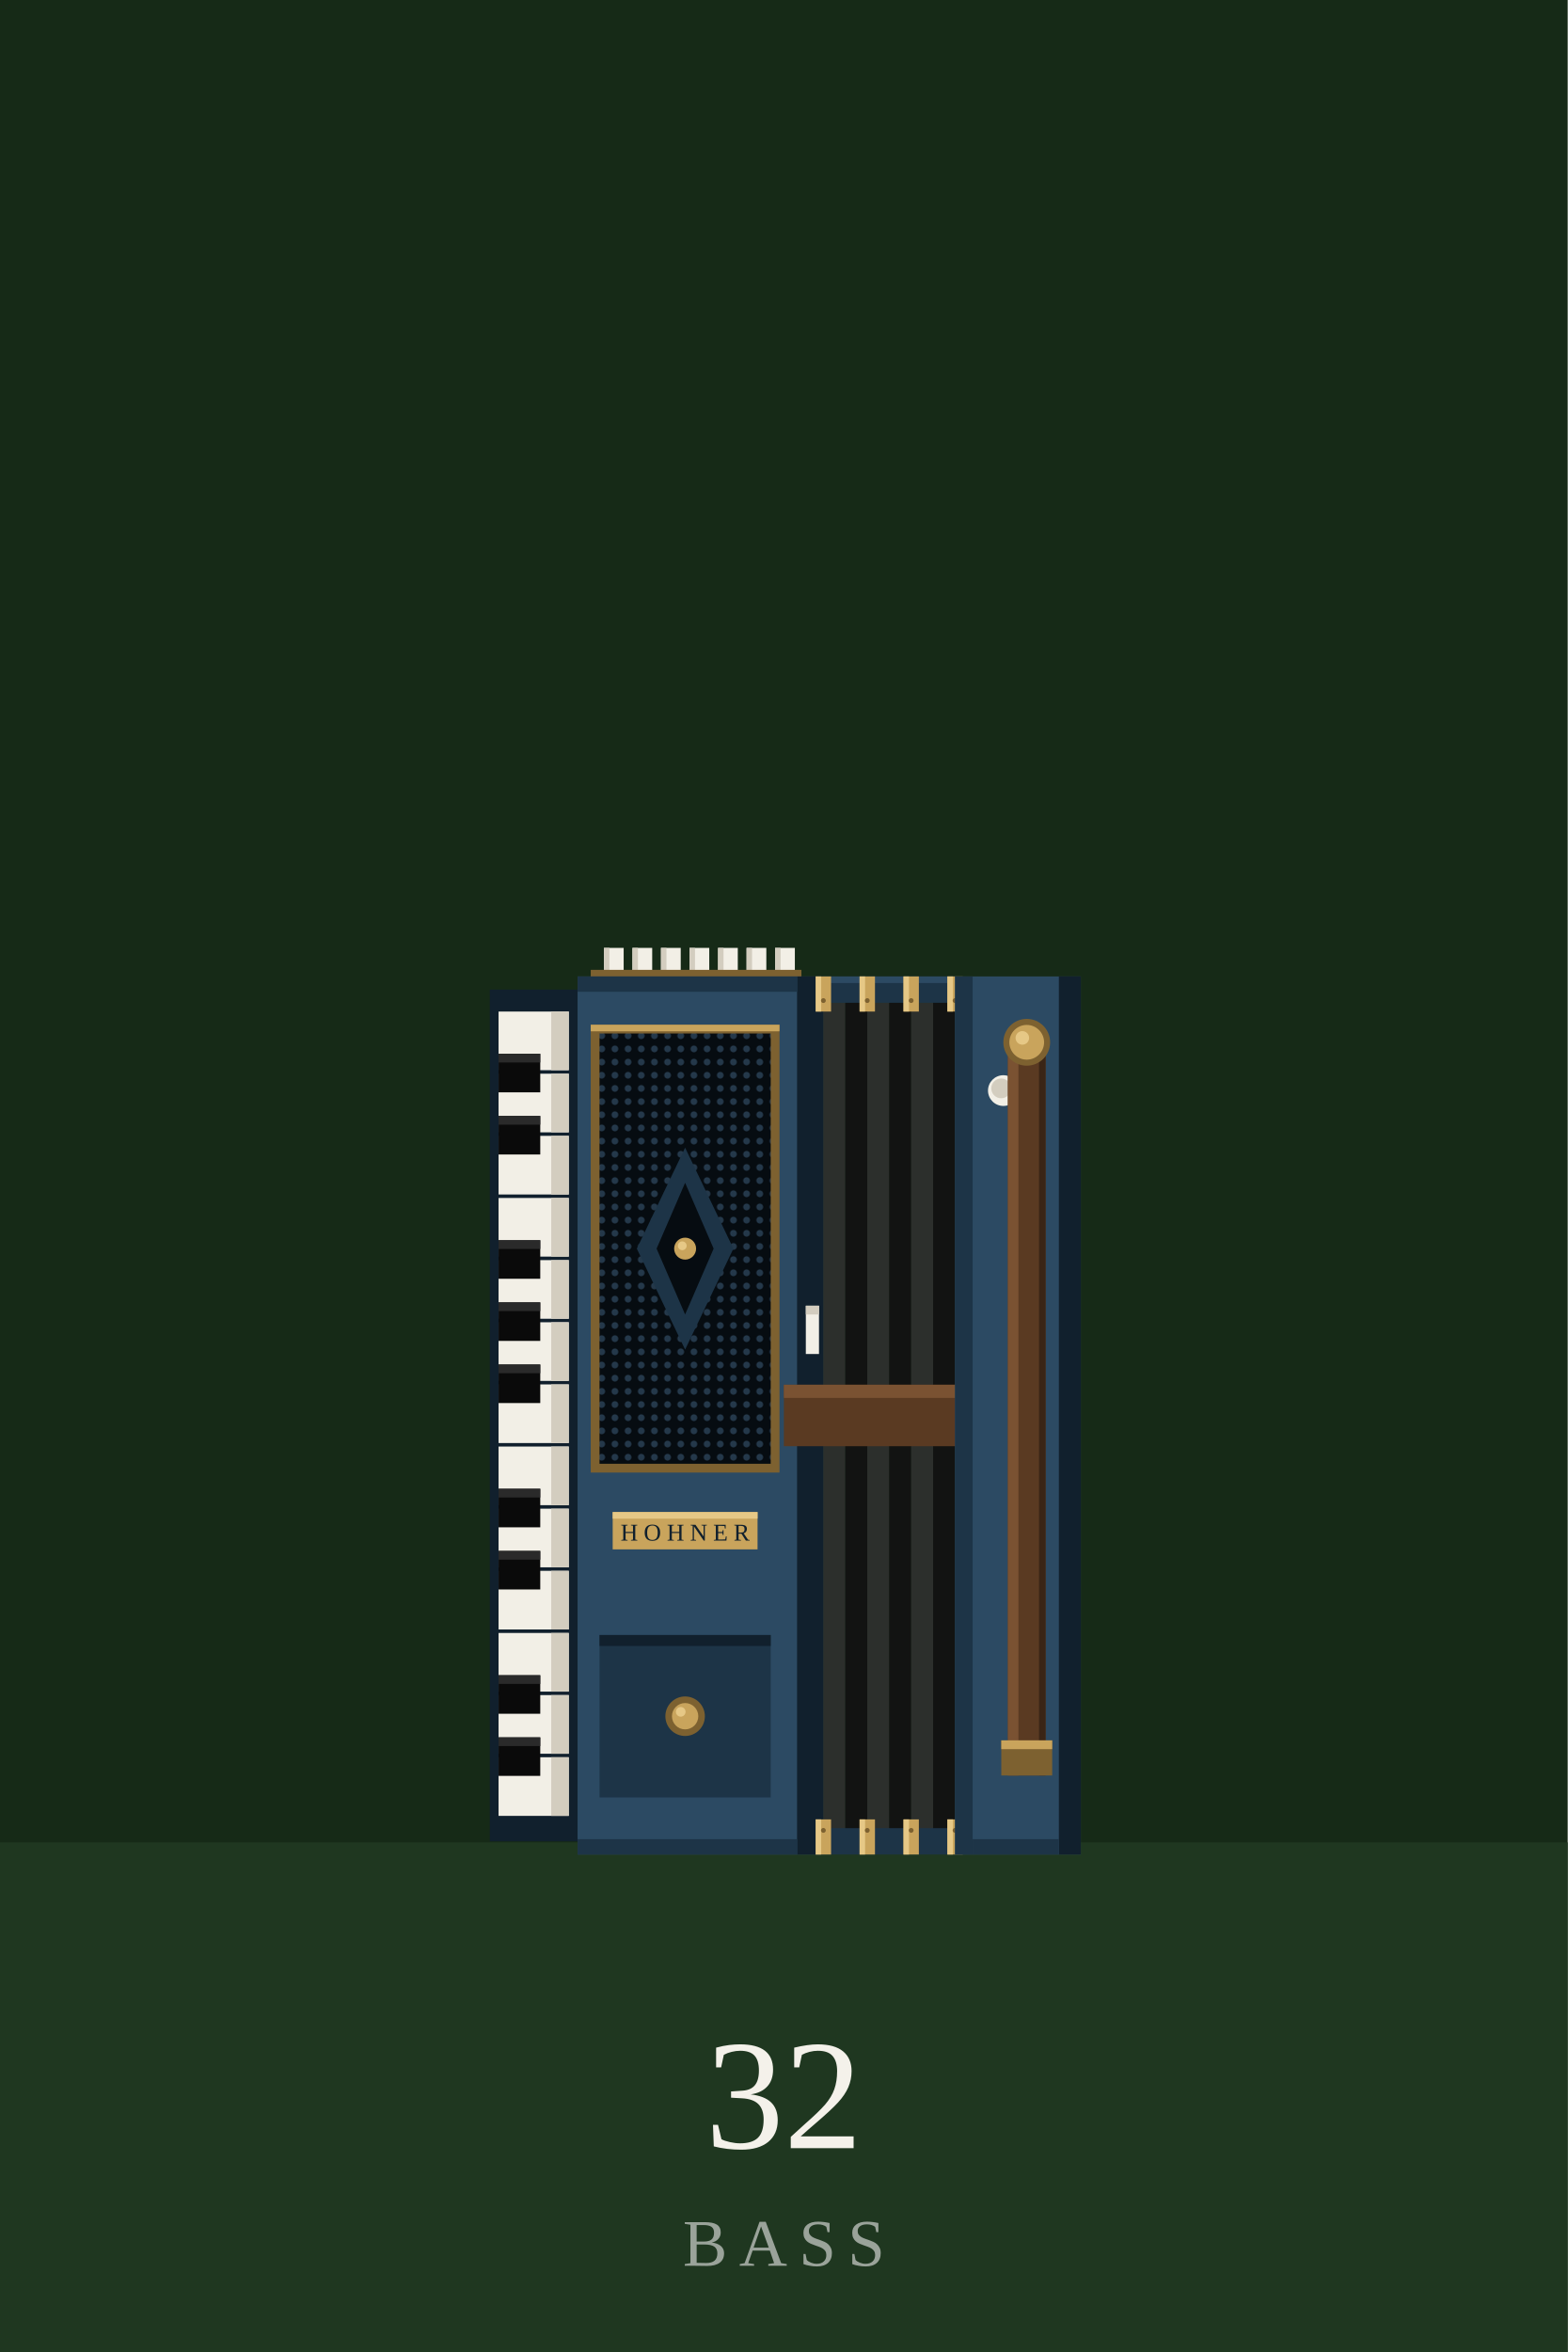
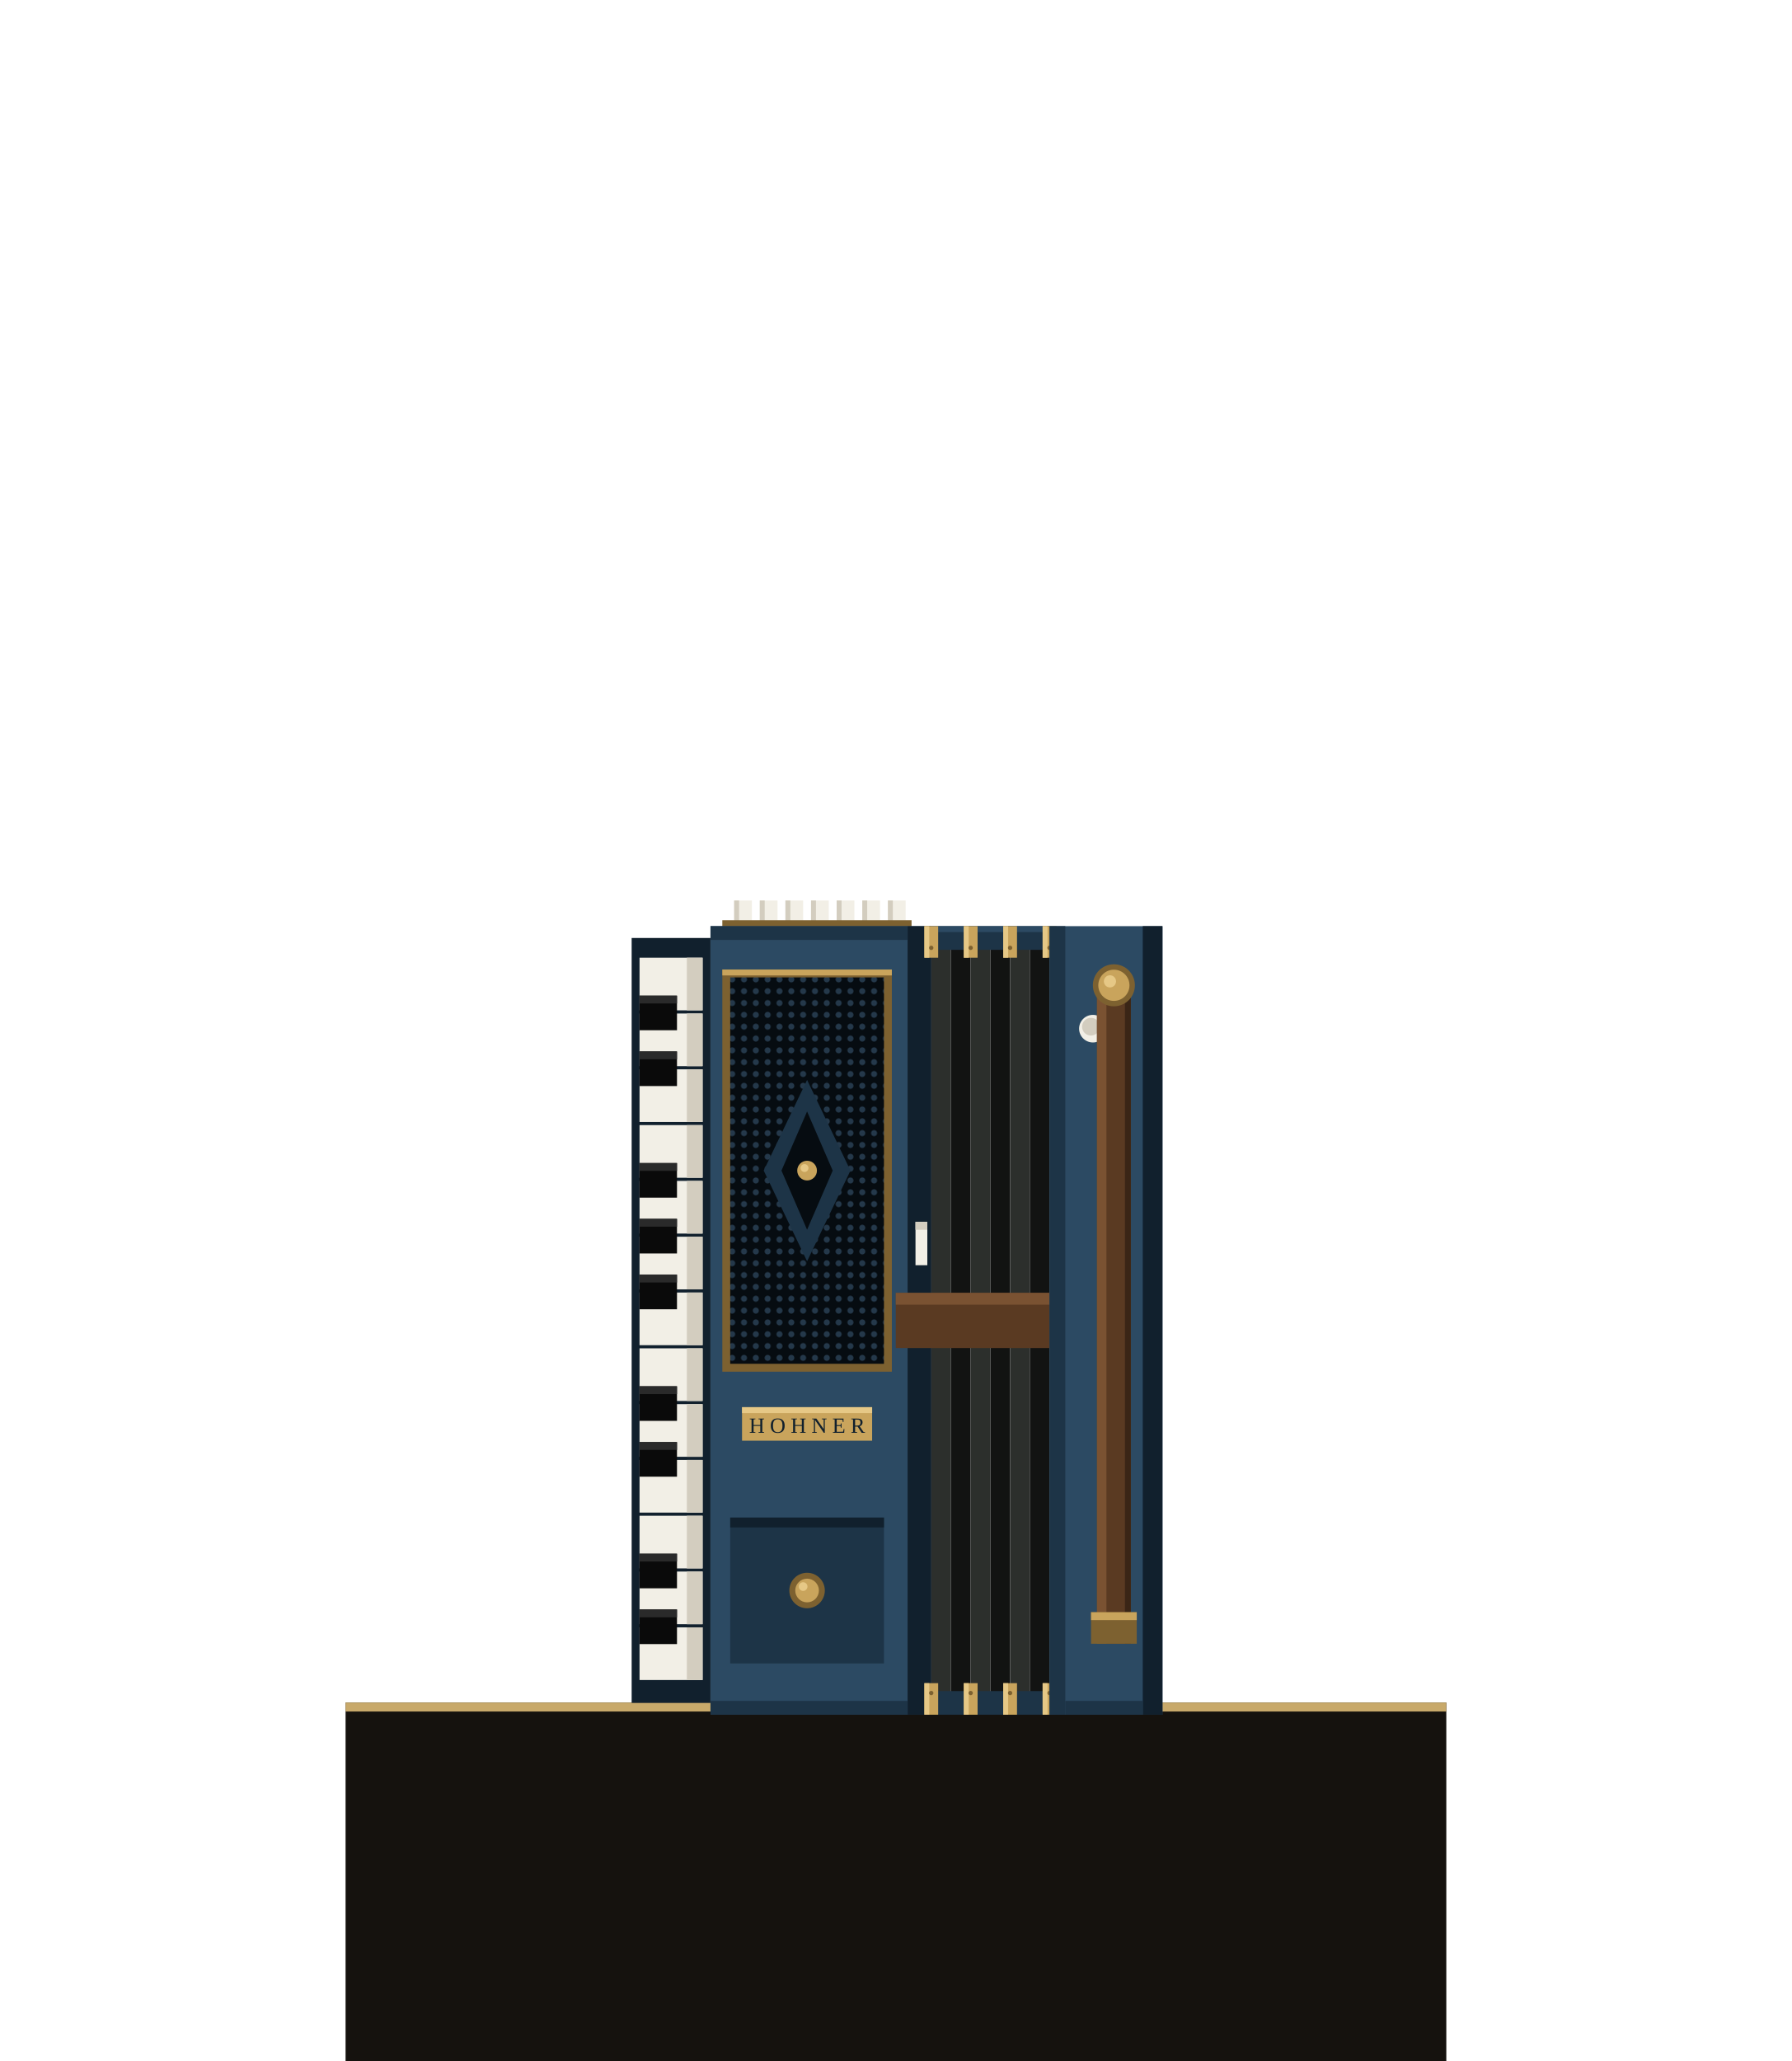
- <svg xmlns="http://www.w3.org/2000/svg" viewBox="0 0 400 600" width="400" height="600" role="img">
-   <rect x="0" y="0" width="400" height="600" fill="#162a17" />
-   <rect x="0" y="470" width="400" height="130" fill="#1f3720" />
-   <g transform="translate(124.97 249.09) scale(0.56)">
+ <svg xmlns="http://www.w3.org/2000/svg" viewBox="0 140 400 460" width="400" height="460" role="img">
+   <rect x="77.14" y="520" width="245.71" height="80" fill="#15120e" />
+   <rect x="77.14" y="520" width="245.71" height="2" fill="#c8a96a" />
+   <g transform="translate(141 346.71) scale(0.44)">
    <defs>
-       <pattern id="a10h" width="6" height="6" patternUnits="userSpaceOnUse">
+       <pattern id="a7h" width="6" height="6" patternUnits="userSpaceOnUse">
        <rect width="6" height="6" fill="#060c11" />
        <circle cx="3" cy="3" r="1.55" fill="#24384a" />
      </pattern>
    </defs>
    <rect x="52" y="-13" width="9" height="13" fill="#f2efe6" />
    <rect x="52" y="-13" width="2.5" height="13" fill="#d3cdbf" />
    <rect x="65" y="-13" width="9" height="13" fill="#f2efe6" />
    <rect x="65" y="-13" width="2.5" height="13" fill="#d3cdbf" />
    <rect x="78" y="-13" width="9" height="13" fill="#f2efe6" />
    <rect x="78" y="-13" width="2.5" height="13" fill="#d3cdbf" />
    <rect x="91" y="-13" width="9" height="13" fill="#f2efe6" />
    <rect x="91" y="-13" width="2.5" height="13" fill="#d3cdbf" />
    <rect x="104" y="-13" width="9" height="13" fill="#f2efe6" />
    <rect x="104" y="-13" width="2.5" height="13" fill="#d3cdbf" />
    <rect x="117" y="-13" width="9" height="13" fill="#f2efe6" />
    <rect x="117" y="-13" width="2.5" height="13" fill="#d3cdbf" />
    <rect x="130" y="-13" width="9" height="13" fill="#f2efe6" />
    <rect x="130" y="-13" width="2.5" height="13" fill="#d3cdbf" />
    <rect x="46" y="-3" width="96" height="4" fill="#7d6130" />
    <rect x="0" y="6" width="40" height="388" fill="#11202d" />
    <rect x="4" y="16" width="32" height="26.71" fill="#f2efe6" />
    <rect x="28" y="16" width="8" height="26.71" fill="#d3cdbf" />
    <rect x="4" y="44.31" width="32" height="26.71" fill="#f2efe6" />
    <rect x="28" y="44.31" width="8" height="26.71" fill="#d3cdbf" />
    <rect x="4" y="72.62" width="32" height="26.71" fill="#f2efe6" />
    <rect x="28" y="72.62" width="8" height="26.71" fill="#d3cdbf" />
    <rect x="4" y="100.92" width="32" height="26.71" fill="#f2efe6" />
    <rect x="28" y="100.92" width="8" height="26.71" fill="#d3cdbf" />
    <rect x="4" y="129.23" width="32" height="26.71" fill="#f2efe6" />
    <rect x="28" y="129.23" width="8" height="26.71" fill="#d3cdbf" />
    <rect x="4" y="157.54" width="32" height="26.71" fill="#f2efe6" />
    <rect x="28" y="157.54" width="8" height="26.71" fill="#d3cdbf" />
    <rect x="4" y="185.85" width="32" height="26.71" fill="#f2efe6" />
    <rect x="28" y="185.85" width="8" height="26.71" fill="#d3cdbf" />
    <rect x="4" y="214.15" width="32" height="26.71" fill="#f2efe6" />
    <rect x="28" y="214.15" width="8" height="26.71" fill="#d3cdbf" />
    <rect x="4" y="242.46" width="32" height="26.71" fill="#f2efe6" />
    <rect x="28" y="242.46" width="8" height="26.71" fill="#d3cdbf" />
    <rect x="4" y="270.77" width="32" height="26.71" fill="#f2efe6" />
    <rect x="28" y="270.77" width="8" height="26.71" fill="#d3cdbf" />
    <rect x="4" y="299.08" width="32" height="26.71" fill="#f2efe6" />
    <rect x="28" y="299.08" width="8" height="26.71" fill="#d3cdbf" />
    <rect x="4" y="327.38" width="32" height="26.71" fill="#f2efe6" />
    <rect x="28" y="327.38" width="8" height="26.71" fill="#d3cdbf" />
    <rect x="4" y="355.69" width="32" height="26.71" fill="#f2efe6" />
    <rect x="28" y="355.69" width="8" height="26.71" fill="#d3cdbf" />
    <rect x="4" y="35.25" width="19" height="17.55" fill="#0a0a0a" />
    <rect x="4" y="35.25" width="19" height="3.96" fill="#2a2a2a" />
    <rect x="4" y="63.56" width="19" height="17.55" fill="#0a0a0a" />
    <rect x="4" y="63.56" width="19" height="3.96" fill="#2a2a2a" />
    <rect x="4" y="120.17" width="19" height="17.55" fill="#0a0a0a" />
    <rect x="4" y="120.17" width="19" height="3.96" fill="#2a2a2a" />
    <rect x="4" y="148.48" width="19" height="17.55" fill="#0a0a0a" />
    <rect x="4" y="148.48" width="19" height="3.96" fill="#2a2a2a" />
    <rect x="4" y="176.79" width="19" height="17.55" fill="#0a0a0a" />
    <rect x="4" y="176.79" width="19" height="3.96" fill="#2a2a2a" />
    <rect x="4" y="233.4" width="19" height="17.55" fill="#0a0a0a" />
    <rect x="4" y="233.4" width="19" height="3.96" fill="#2a2a2a" />
    <rect x="4" y="261.71" width="19" height="17.55" fill="#0a0a0a" />
    <rect x="4" y="261.71" width="19" height="3.96" fill="#2a2a2a" />
    <rect x="4" y="318.33" width="19" height="17.55" fill="#0a0a0a" />
    <rect x="4" y="318.33" width="19" height="3.96" fill="#2a2a2a" />
    <rect x="4" y="346.63" width="19" height="17.55" fill="#0a0a0a" />
    <rect x="4" y="346.63" width="19" height="3.96" fill="#2a2a2a" />
    <rect x="40" y="0" width="112" height="400" fill="#2c4a63" />
    <rect x="140" y="0" width="12" height="400" fill="#11202d" />
    <rect x="40" y="0" width="100" height="7" fill="#1d3447" />
    <rect x="40" y="393" width="100" height="7" fill="#1d3447" />
    <rect x="46" y="22" width="86" height="204" fill="#7d6130" />
    <rect x="46" y="22" width="86" height="3" fill="#c9a45c" />
-     <rect x="50" y="26" width="78" height="196" fill="url(#a10h)" />
+     <rect x="50" y="26" width="78" height="196" fill="url(#a7h)" />
    <path d="M89 78 L111 124 L89 170 L67 124 Z" fill="#1d3447" />
    <path d="M89 94 L102 124 L89 154 L76 124 Z" fill="#060c11" />
    <circle cx="89" cy="124" r="5" fill="#c9a45c" />
    <circle cx="87.7" cy="122.7" r="2" fill="#e6c886" />
    <rect x="56" y="244" width="66" height="17" fill="#c9a45c" />
    <rect x="56" y="244" width="66" height="3" fill="#e6c886" />
    <text x="89" y="257" text-anchor="middle" font-family="Georgia, 'Times New Roman', serif" font-size="11" letter-spacing="2.6" fill="#11202d">HOHNER</text>
    <rect x="50" y="300" width="78" height="74" fill="#1d3447" />
    <rect x="50" y="300" width="78" height="5" fill="#11202d" />
    <circle cx="89" cy="337" r="9" fill="#7d6130" />
    <circle cx="89" cy="337" r="6" fill="#c9a45c" />
    <circle cx="87" cy="335" r="2.2" fill="#e6c886" />
    <rect x="144" y="150" width="6" height="22" fill="#f2efe6" />
    <rect x="144" y="150" width="6" height="4" fill="#d3cdbf" />
    <rect x="152" y="10" width="10" height="380" fill="#2c2f2c" />
    <rect x="162" y="10" width="10" height="380" fill="#121312" />
    <rect x="172" y="10" width="10" height="380" fill="#2c2f2c" />
    <rect x="182" y="10" width="10" height="380" fill="#121312" />
    <rect x="192" y="10" width="10" height="380" fill="#2c2f2c" />
    <rect x="202" y="10" width="10" height="380" fill="#121312" />
    <rect x="152" y="0" width="60" height="12" fill="#1d3447" />
    <rect x="152" y="388" width="60" height="12" fill="#1d3447" />
    <rect x="152" y="0" width="60" height="3" fill="#2c4a63" />
    <rect x="148.5" y="0" width="7" height="16" fill="#c9a45c" />
    <rect x="148.5" y="0" width="2.5" height="16" fill="#e6c886" />
    <rect x="148.5" y="384" width="7" height="16" fill="#c9a45c" />
    <rect x="148.5" y="384" width="2.5" height="16" fill="#e6c886" />
    <circle cx="152" cy="11" r="1.1" fill="#7d6130" />
    <circle cx="152" cy="389" r="1.1" fill="#7d6130" />
    <rect x="168.5" y="0" width="7" height="16" fill="#c9a45c" />
    <rect x="168.5" y="0" width="2.5" height="16" fill="#e6c886" />
    <rect x="168.5" y="384" width="7" height="16" fill="#c9a45c" />
    <rect x="168.5" y="384" width="2.5" height="16" fill="#e6c886" />
    <circle cx="172" cy="11" r="1.1" fill="#7d6130" />
    <circle cx="172" cy="389" r="1.1" fill="#7d6130" />
    <rect x="188.5" y="0" width="7" height="16" fill="#c9a45c" />
    <rect x="188.5" y="0" width="2.5" height="16" fill="#e6c886" />
    <rect x="188.5" y="384" width="7" height="16" fill="#c9a45c" />
    <rect x="188.5" y="384" width="2.5" height="16" fill="#e6c886" />
    <circle cx="192" cy="11" r="1.1" fill="#7d6130" />
    <circle cx="192" cy="389" r="1.1" fill="#7d6130" />
    <rect x="208.5" y="0" width="7" height="16" fill="#c9a45c" />
    <rect x="208.5" y="0" width="2.5" height="16" fill="#e6c886" />
    <rect x="208.5" y="384" width="7" height="16" fill="#c9a45c" />
    <rect x="208.5" y="384" width="2.5" height="16" fill="#e6c886" />
    <circle cx="212" cy="11" r="1.1" fill="#7d6130" />
    <circle cx="212" cy="389" r="1.1" fill="#7d6130" />
    <rect x="134" y="186" width="106" height="28" fill="#5a3a22" />
    <rect x="134" y="186" width="106" height="6" fill="#7a5232" />
    <circle cx="222" cy="200" r="7" fill="#c9a45c" />
    <circle cx="220" cy="198" r="2.5" fill="#e6c886" />
    <rect x="212" y="0" width="57.29" height="400" fill="#2c4a63" />
    <rect x="212" y="0" width="8" height="400" fill="#1d3447" />
    <rect x="259.29" y="0" width="10" height="400" fill="#11202d" />
    <rect x="220" y="393" width="39.29" height="7" fill="#1d3447" />
    <circle cx="234" cy="52" r="7" fill="#f2efe6" />
    <circle cx="233" cy="51" r="4.5" fill="#d3cdbf" />
    <rect x="236.06" y="34" width="17.19" height="330" fill="#5a3a22" />
    <rect x="236.06" y="34" width="4.81" height="330" fill="#7a5232" />
    <rect x="250.25" y="34" width="3" height="330" fill="#3a2516" />
    <circle cx="244.65" cy="30" r="10.66" fill="#7d6130" />
    <circle cx="244.65" cy="30" r="7.91" fill="#c9a45c" />
    <circle cx="242.65" cy="28" r="3.09" fill="#e6c886" />
    <rect x="233.06" y="348" width="23.19" height="16" fill="#7d6130" />
    <rect x="233.06" y="348" width="23.19" height="4" fill="#c9a45c" />
  </g>
-   <text x="200" y="548" text-anchor="middle" font-family="Georgia, 'Times New Roman', serif" font-size="40" fill="#f4f1ea">32</text>
-   <text x="200" y="578" text-anchor="middle" font-family="Georgia, 'Times New Roman', serif" font-size="17" letter-spacing="3" fill="#9aa39a">BASS</text>
</svg>
